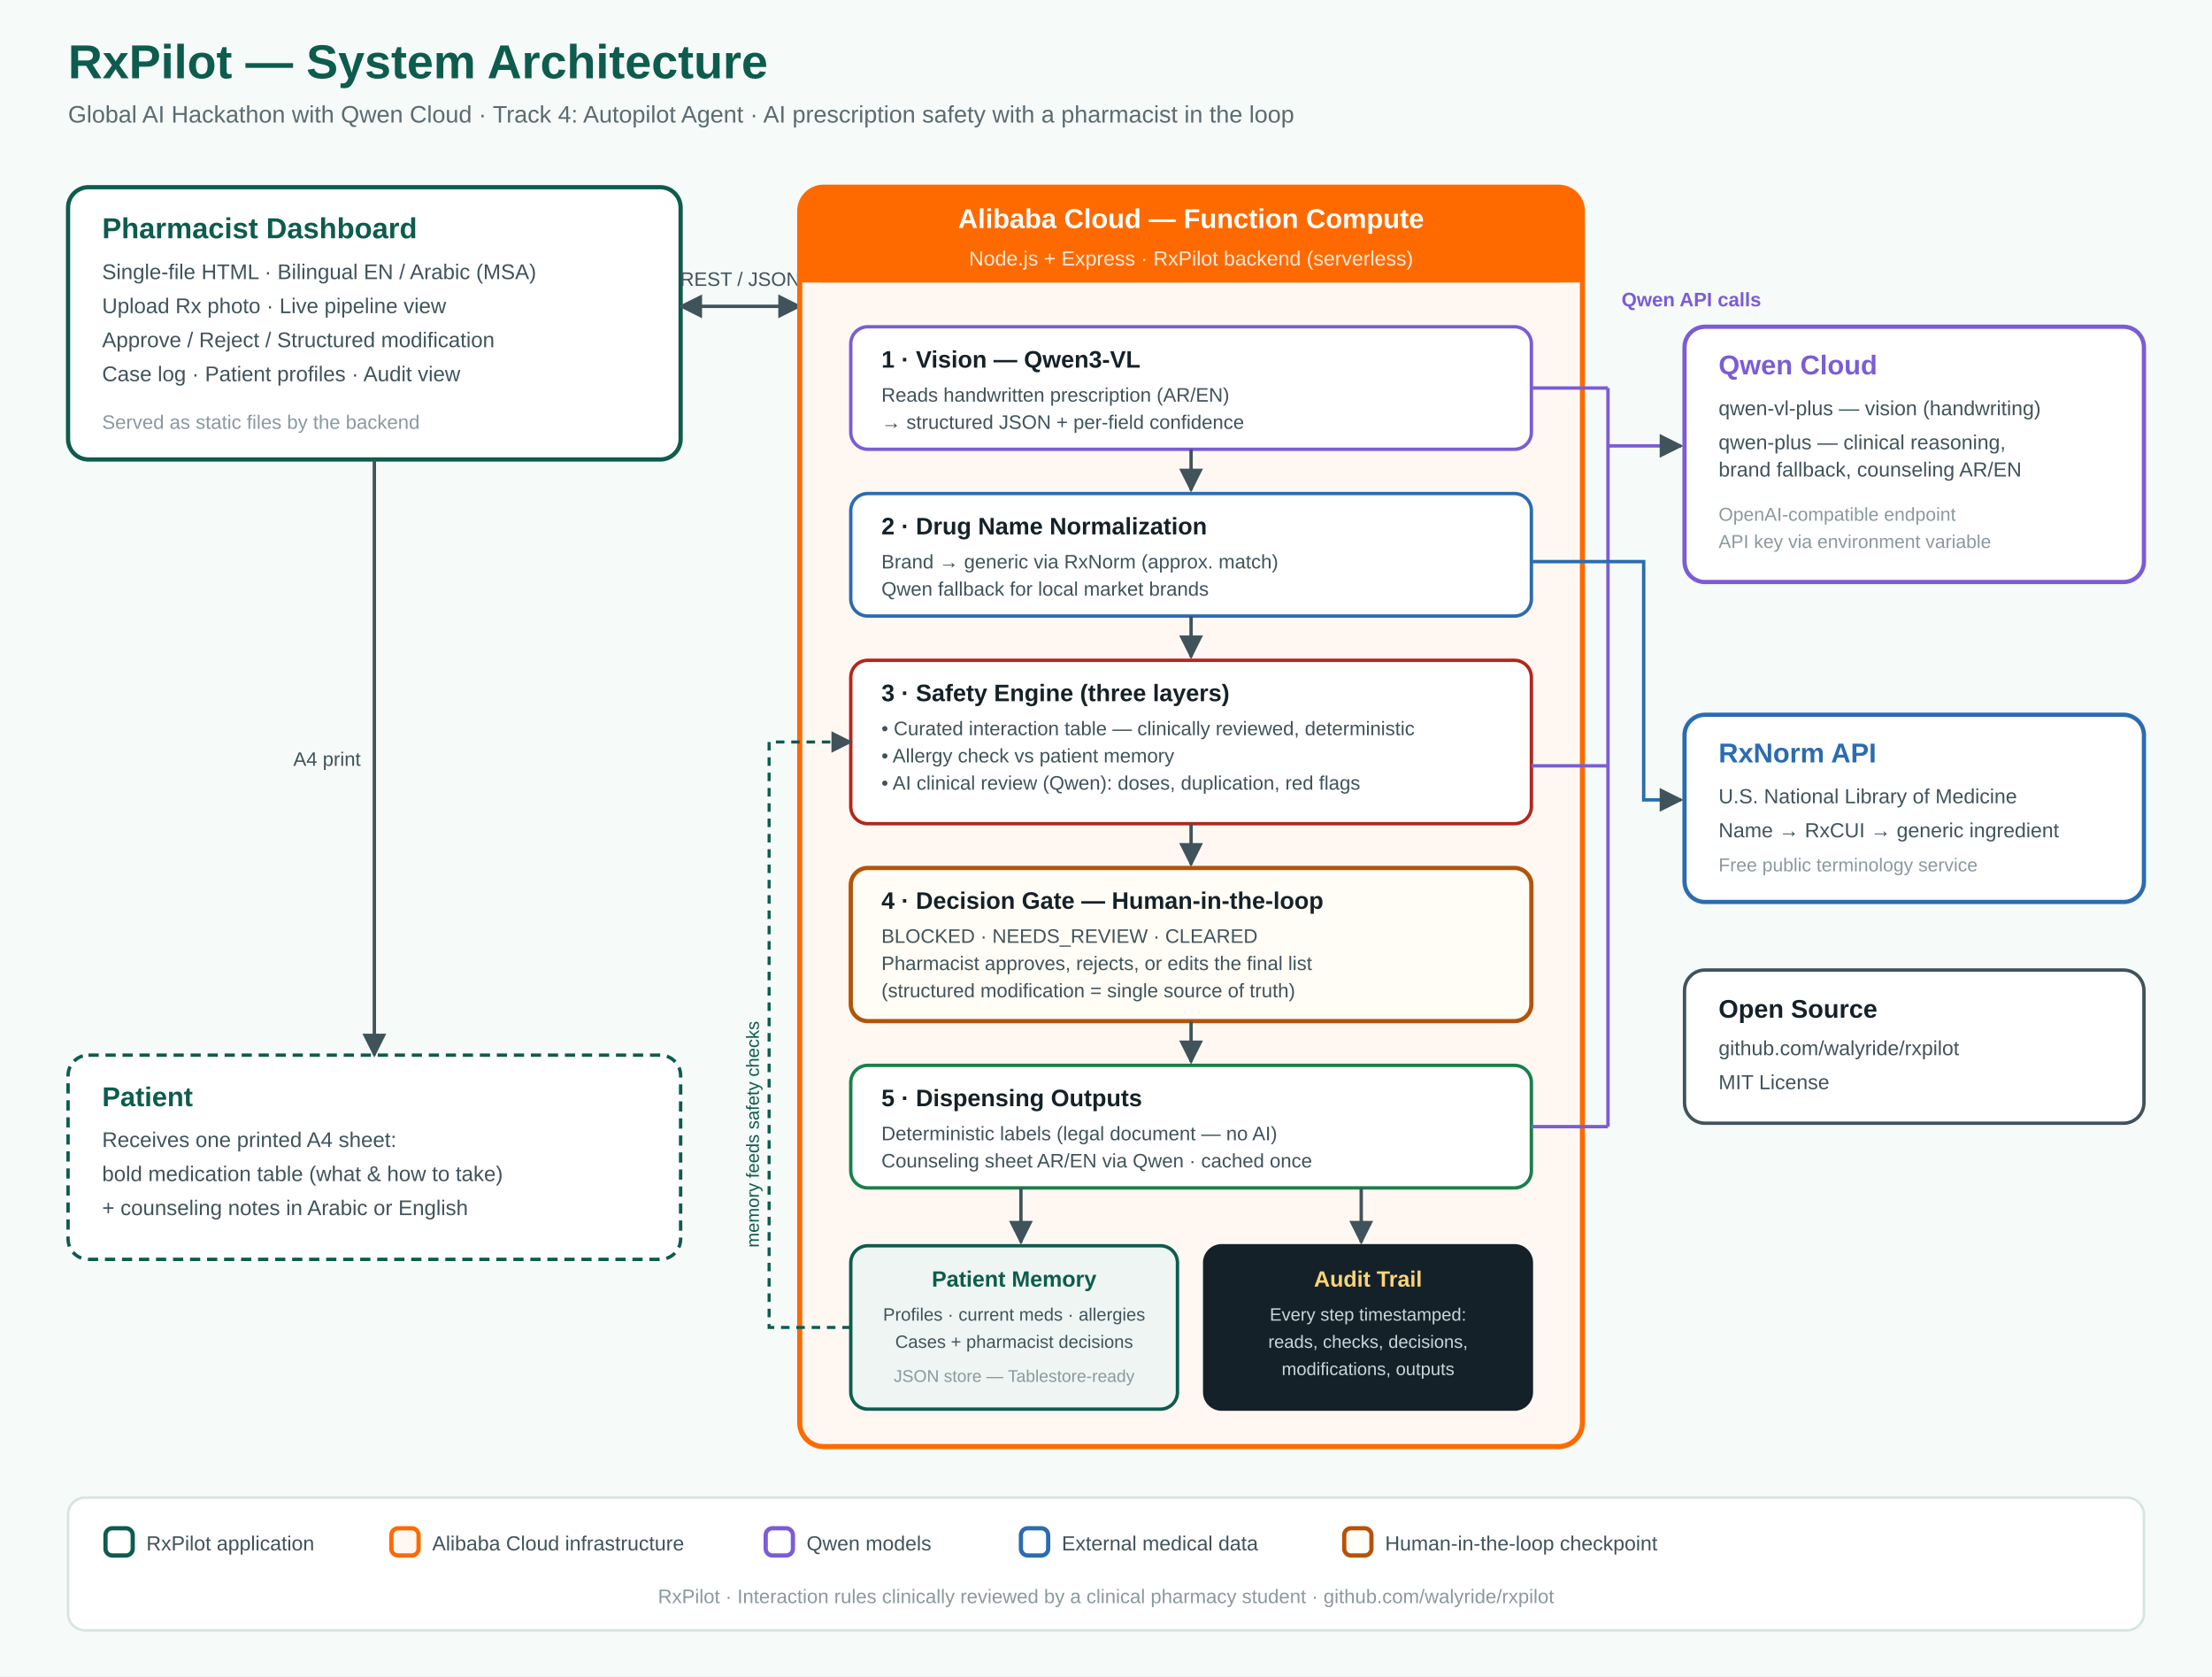
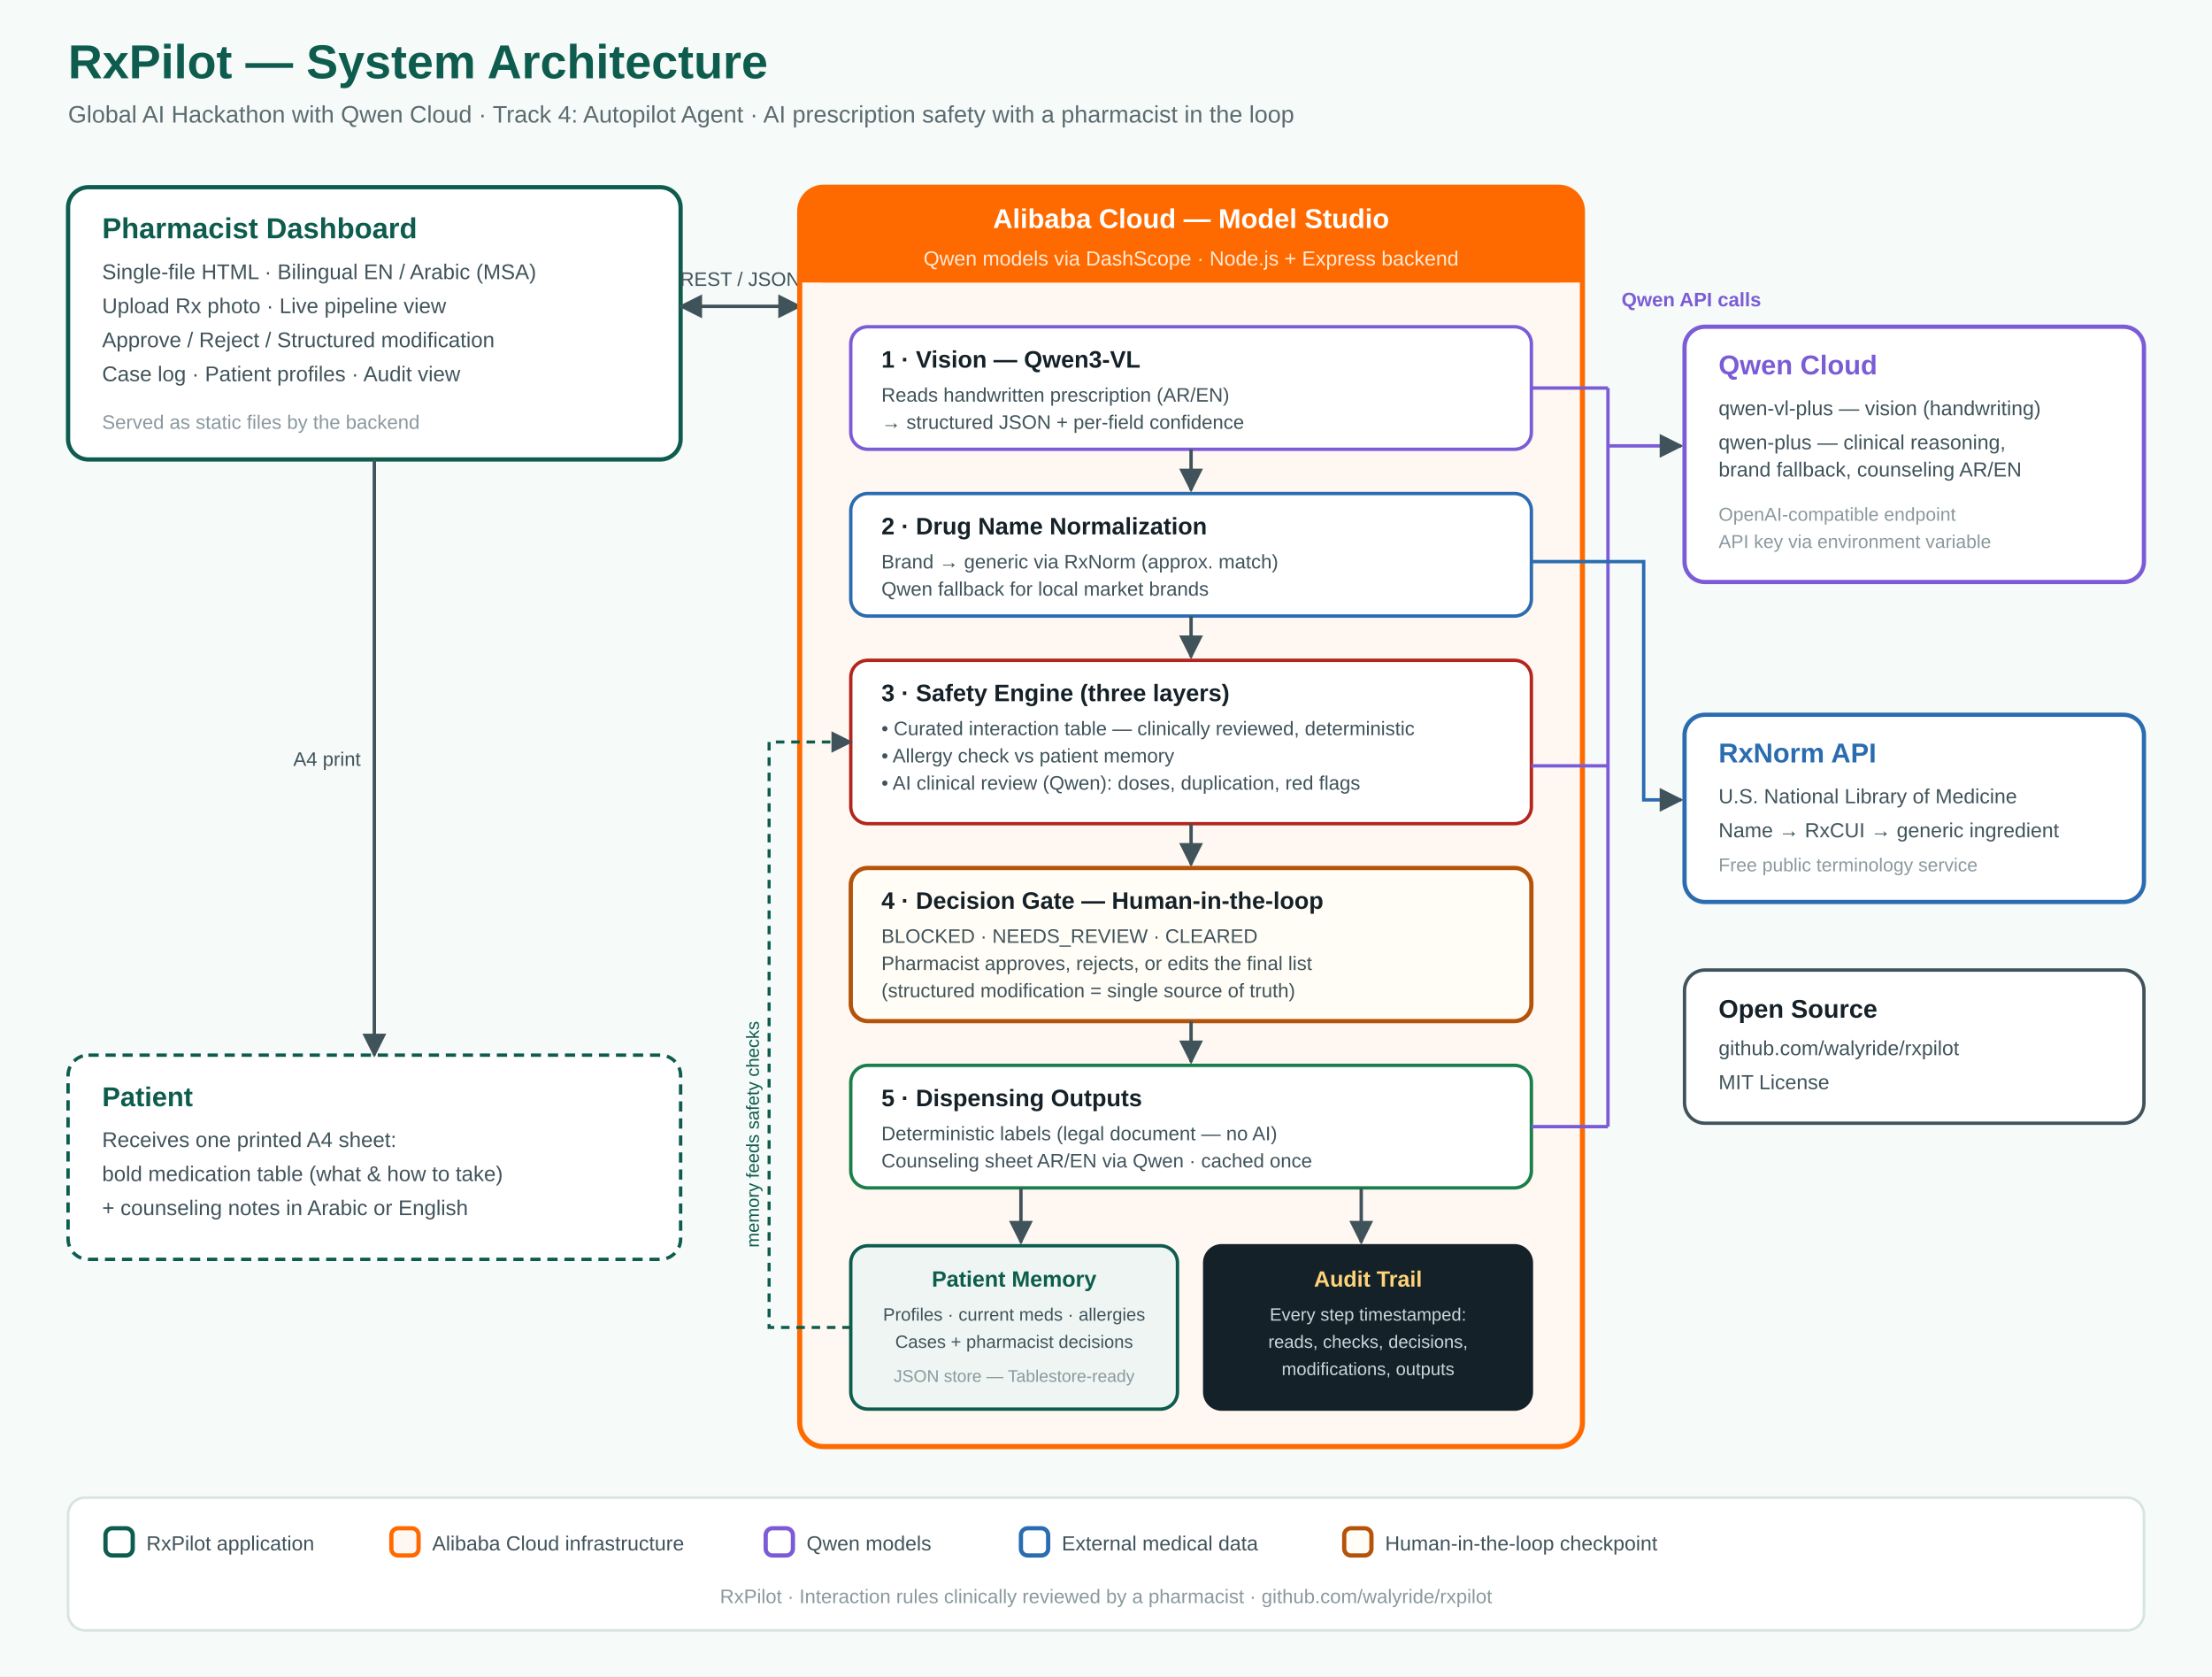
<svg xmlns="http://www.w3.org/2000/svg" width="1300" height="985" viewBox="0 0 1300 985" font-family="Segoe UI, Arial, sans-serif">
  <defs>
    <marker id="arr" viewBox="0 0 10 10" refX="9" refY="5" markerWidth="7" markerHeight="7" orient="auto-start-reverse">
      <path d="M 0 0 L 10 5 L 0 10 z" fill="#40535b" />
    </marker>
    <marker id="arrO" viewBox="0 0 10 10" refX="9" refY="5" markerWidth="7" markerHeight="7" orient="auto-start-reverse">
      <path d="M 0 0 L 10 5 L 0 10 z" fill="#FF6A00" />
    </marker>
  </defs>
  <rect x="0" y="0" width="1300" height="985" fill="#f6faf8" />
  <text x="40" y="46" font-size="28" font-weight="700" fill="#0d5c4d">RxPilot — System Architecture</text>
  <text x="40" y="72" font-size="14" fill="#5b6b70">Global AI Hackathon with Qwen Cloud · Track 4: Autopilot Agent · AI prescription safety with a pharmacist in the loop</text>
  <rect x="40" y="110" width="360" height="160" rx="12" fill="#ffffff" stroke="#0d5c4d" stroke-width="2.5" />
  <text x="60" y="140" font-size="17" font-weight="700" fill="#0d5c4d">Pharmacist Dashboard</text>
  <text x="60" y="164" font-size="12.5" fill="#40535b">Single-file HTML · Bilingual EN / Arabic (MSA)</text>
  <text x="60" y="184" font-size="12.5" fill="#40535b">Upload Rx photo · Live pipeline view</text>
  <text x="60" y="204" font-size="12.5" fill="#40535b">Approve / Reject / Structured modification</text>
  <text x="60" y="224" font-size="12.5" fill="#40535b">Case log · Patient profiles · Audit view</text>
  <text x="60" y="252" font-size="11.5" fill="#8a999e">Served as static files by the backend</text>
  <line x1="400" y1="180" x2="470" y2="180" stroke="#40535b" stroke-width="2" marker-end="url(#arr)" marker-start="url(#arr)" />
  <text x="435" y="168" font-size="11.5" fill="#40535b" text-anchor="middle">REST / JSON</text>
  <rect x="40" y="620" width="360" height="120" rx="12" fill="#ffffff" stroke="#0d5c4d" stroke-width="2" stroke-dasharray="6 4" />
  <text x="60" y="650" font-size="16" font-weight="700" fill="#0d5c4d">Patient</text>
  <text x="60" y="674" font-size="12.5" fill="#40535b">Receives one printed A4 sheet:</text>
  <text x="60" y="694" font-size="12.5" fill="#40535b">bold medication table (what &amp; how to take)</text>
  <text x="60" y="714" font-size="12.5" fill="#40535b">+ counseling notes in Arabic or English</text>
  <line x1="220" y1="270" x2="220" y2="620" stroke="#40535b" stroke-width="2" marker-end="url(#arr)" />
  <text x="212" y="450" font-size="11.5" fill="#40535b" text-anchor="end">A4 print</text>
  <rect x="470" y="110" width="460" height="740" rx="14" fill="#fff8f2" stroke="#FF6A00" stroke-width="3" />
  <rect x="470" y="110" width="460" height="56" rx="14" fill="#FF6A00" />
  <rect x="470" y="146" width="460" height="20" fill="#FF6A00" />
-   <text x="700" y="134" font-size="16" font-weight="700" fill="#ffffff" text-anchor="middle">Alibaba Cloud — Function Compute</text>
-   <text x="700" y="156" font-size="12" fill="#ffe9d6" text-anchor="middle">Node.js + Express · RxPilot backend (serverless)</text>
+   <text x="700" y="134" font-size="16" font-weight="700" fill="#ffffff" text-anchor="middle">Alibaba Cloud — Model Studio</text>
+   <text x="700" y="156" font-size="12" fill="#ffe9d6" text-anchor="middle">Qwen models via DashScope · Node.js + Express backend</text>
  <rect x="500" y="192" width="400" height="72" rx="10" fill="#ffffff" stroke="#7b5cd6" stroke-width="2" />
  <text x="518" y="216" font-size="14" font-weight="700" fill="#152128">1 · Vision — Qwen3-VL</text>
  <text x="518" y="236" font-size="11.5" fill="#40535b">Reads handwritten prescription (AR/EN)</text>
  <text x="518" y="252" font-size="11.5" fill="#40535b">→ structured JSON + per-field confidence</text>
  <line x1="700" y1="264" x2="700" y2="288" stroke="#40535b" stroke-width="2" marker-end="url(#arr)" />
  <rect x="500" y="290" width="400" height="72" rx="10" fill="#ffffff" stroke="#2b6cb0" stroke-width="2" />
  <text x="518" y="314" font-size="14" font-weight="700" fill="#152128">2 · Drug Name Normalization</text>
  <text x="518" y="334" font-size="11.5" fill="#40535b">Brand → generic via RxNorm (approx. match)</text>
  <text x="518" y="350" font-size="11.5" fill="#40535b">Qwen fallback for local market brands</text>
  <line x1="700" y1="362" x2="700" y2="386" stroke="#40535b" stroke-width="2" marker-end="url(#arr)" />
  <rect x="500" y="388" width="400" height="96" rx="10" fill="#ffffff" stroke="#b3261e" stroke-width="2" />
  <text x="518" y="412" font-size="14" font-weight="700" fill="#152128">3 · Safety Engine (three layers)</text>
  <text x="518" y="432" font-size="11.5" fill="#40535b">• Curated interaction table — clinically reviewed, deterministic</text>
  <text x="518" y="448" font-size="11.5" fill="#40535b">• Allergy check vs patient memory</text>
  <text x="518" y="464" font-size="11.5" fill="#40535b">• AI clinical review (Qwen): doses, duplication, red flags</text>
  <line x1="700" y1="484" x2="700" y2="508" stroke="#40535b" stroke-width="2" marker-end="url(#arr)" />
  <rect x="500" y="510" width="400" height="90" rx="10" fill="#fffdf5" stroke="#b45309" stroke-width="2.5" />
  <text x="518" y="534" font-size="14" font-weight="700" fill="#152128">4 · Decision Gate — Human-in-the-loop</text>
  <text x="518" y="554" font-size="11.5" fill="#40535b">BLOCKED · NEEDS_REVIEW · CLEARED</text>
  <text x="518" y="570" font-size="11.5" fill="#40535b">Pharmacist approves, rejects, or edits the final list</text>
  <text x="518" y="586" font-size="11.5" fill="#40535b">(structured modification = single source of truth)</text>
  <line x1="700" y1="600" x2="700" y2="624" stroke="#40535b" stroke-width="2" marker-end="url(#arr)" />
  <rect x="500" y="626" width="400" height="72" rx="10" fill="#ffffff" stroke="#1a7f4b" stroke-width="2" />
  <text x="518" y="650" font-size="14" font-weight="700" fill="#152128">5 · Dispensing Outputs</text>
  <text x="518" y="670" font-size="11.5" fill="#40535b">Deterministic labels (legal document — no AI)</text>
  <text x="518" y="686" font-size="11.5" fill="#40535b">Counseling sheet AR/EN via Qwen · cached once</text>
  <line x1="600" y1="698" x2="600" y2="730" stroke="#40535b" stroke-width="2" marker-end="url(#arr)" />
  <line x1="800" y1="698" x2="800" y2="730" stroke="#40535b" stroke-width="2" marker-end="url(#arr)" />
  <rect x="500" y="732" width="192" height="96" rx="10" fill="#eef5f2" stroke="#0d5c4d" stroke-width="2" />
  <text x="596" y="756" font-size="13" font-weight="700" fill="#0d5c4d" text-anchor="middle">Patient Memory</text>
  <text x="596" y="776" font-size="10.5" fill="#40535b" text-anchor="middle">Profiles · current meds · allergies</text>
  <text x="596" y="792" font-size="10.5" fill="#40535b" text-anchor="middle">Cases + pharmacist decisions</text>
  <text x="596" y="812" font-size="10" fill="#8a999e" text-anchor="middle">JSON store — Tablestore-ready</text>
  <rect x="708" y="732" width="192" height="96" rx="10" fill="#152128" stroke="#152128" stroke-width="2" />
  <text x="804" y="756" font-size="13" font-weight="700" fill="#ffd479" text-anchor="middle">Audit Trail</text>
  <text x="804" y="776" font-size="10.5" fill="#c9d6da" text-anchor="middle">Every step timestamped:</text>
  <text x="804" y="792" font-size="10.5" fill="#c9d6da" text-anchor="middle">reads, checks, decisions,</text>
  <text x="804" y="808" font-size="10.5" fill="#c9d6da" text-anchor="middle">modifications, outputs</text>
  <path d="M 500 780 L 452 780 L 452 436 L 500 436" fill="none" stroke="#0d5c4d" stroke-width="1.8" stroke-dasharray="5 4" marker-end="url(#arr)" />
  <text x="446" y="600" font-size="10.5" fill="#0d5c4d" text-anchor="end" transform="rotate(-90 446 600)">memory feeds safety checks</text>
  <line x1="900" y1="228" x2="945" y2="228" stroke="#7b5cd6" stroke-width="2" />
  <line x1="900" y1="450" x2="945" y2="450" stroke="#7b5cd6" stroke-width="2" />
  <line x1="900" y1="662" x2="945" y2="662" stroke="#7b5cd6" stroke-width="2" />
  <line x1="945" y1="662" x2="945" y2="228" stroke="#7b5cd6" stroke-width="2" />
  <line x1="945" y1="262" x2="988" y2="262" stroke="#7b5cd6" stroke-width="2" marker-end="url(#arr)" />
  <rect x="990" y="192" width="270" height="150" rx="12" fill="#ffffff" stroke="#7b5cd6" stroke-width="2.5" />
  <text x="1010" y="220" font-size="16" font-weight="700" fill="#7b5cd6">Qwen Cloud</text>
  <text x="1010" y="244" font-size="12" fill="#40535b">qwen-vl-plus — vision (handwriting)</text>
  <text x="1010" y="264" font-size="12" fill="#40535b">qwen-plus — clinical reasoning,</text>
  <text x="1010" y="280" font-size="12" fill="#40535b">brand fallback, counseling AR/EN</text>
  <text x="1010" y="306" font-size="11" fill="#8a999e">OpenAI-compatible endpoint</text>
  <text x="1010" y="322" font-size="11" fill="#8a999e">API key via environment variable</text>
  <path d="M 900 330 L 966 330 L 966 470 L 988 470" fill="none" stroke="#2b6cb0" stroke-width="2" marker-end="url(#arr)" />
  <rect x="990" y="420" width="270" height="110" rx="12" fill="#ffffff" stroke="#2b6cb0" stroke-width="2.5" />
  <text x="1010" y="448" font-size="16" font-weight="700" fill="#2b6cb0">RxNorm API</text>
  <text x="1010" y="472" font-size="12" fill="#40535b">U.S. National Library of Medicine</text>
  <text x="1010" y="492" font-size="12" fill="#40535b">Name → RxCUI → generic ingredient</text>
  <text x="1010" y="512" font-size="11" fill="#8a999e">Free public terminology service</text>
  <rect x="990" y="570" width="270" height="90" rx="12" fill="#ffffff" stroke="#40535b" stroke-width="2" />
  <text x="1010" y="598" font-size="15" font-weight="700" fill="#152128">Open Source</text>
  <text x="1010" y="620" font-size="12" fill="#40535b">github.com/walyride/rxpilot</text>
  <text x="1010" y="640" font-size="12" fill="#40535b">MIT License</text>
  <text x="953" y="180" font-size="11.5" font-weight="600" fill="#7b5cd6">Qwen API calls</text>
  <rect x="40" y="880" width="1220" height="78" rx="10" fill="#ffffff" stroke="#d7e4df" stroke-width="1.5" />
  <rect x="62" y="898" width="16" height="16" rx="4" fill="#ffffff" stroke="#0d5c4d" stroke-width="2.5" />
  <text x="86" y="911" font-size="12" fill="#40535b">RxPilot application</text>
  <rect x="230" y="898" width="16" height="16" rx="4" fill="#fff8f2" stroke="#FF6A00" stroke-width="2.5" />
  <text x="254" y="911" font-size="12" fill="#40535b">Alibaba Cloud infrastructure</text>
  <rect x="450" y="898" width="16" height="16" rx="4" fill="#ffffff" stroke="#7b5cd6" stroke-width="2.5" />
  <text x="474" y="911" font-size="12" fill="#40535b">Qwen models</text>
  <rect x="600" y="898" width="16" height="16" rx="4" fill="#ffffff" stroke="#2b6cb0" stroke-width="2.5" />
  <text x="624" y="911" font-size="12" fill="#40535b">External medical data</text>
  <rect x="790" y="898" width="16" height="16" rx="4" fill="#fffdf5" stroke="#b45309" stroke-width="2.5" />
  <text x="814" y="911" font-size="12" fill="#40535b">Human-in-the-loop checkpoint</text>
-   <text x="650" y="942" font-size="11.5" fill="#8a999e" text-anchor="middle">RxPilot · Interaction rules clinically reviewed by a clinical pharmacy student · github.com/walyride/rxpilot</text>
+   <text x="650" y="942" font-size="11.5" fill="#8a999e" text-anchor="middle">RxPilot · Interaction rules clinically reviewed by a pharmacist · github.com/walyride/rxpilot</text>
</svg>
